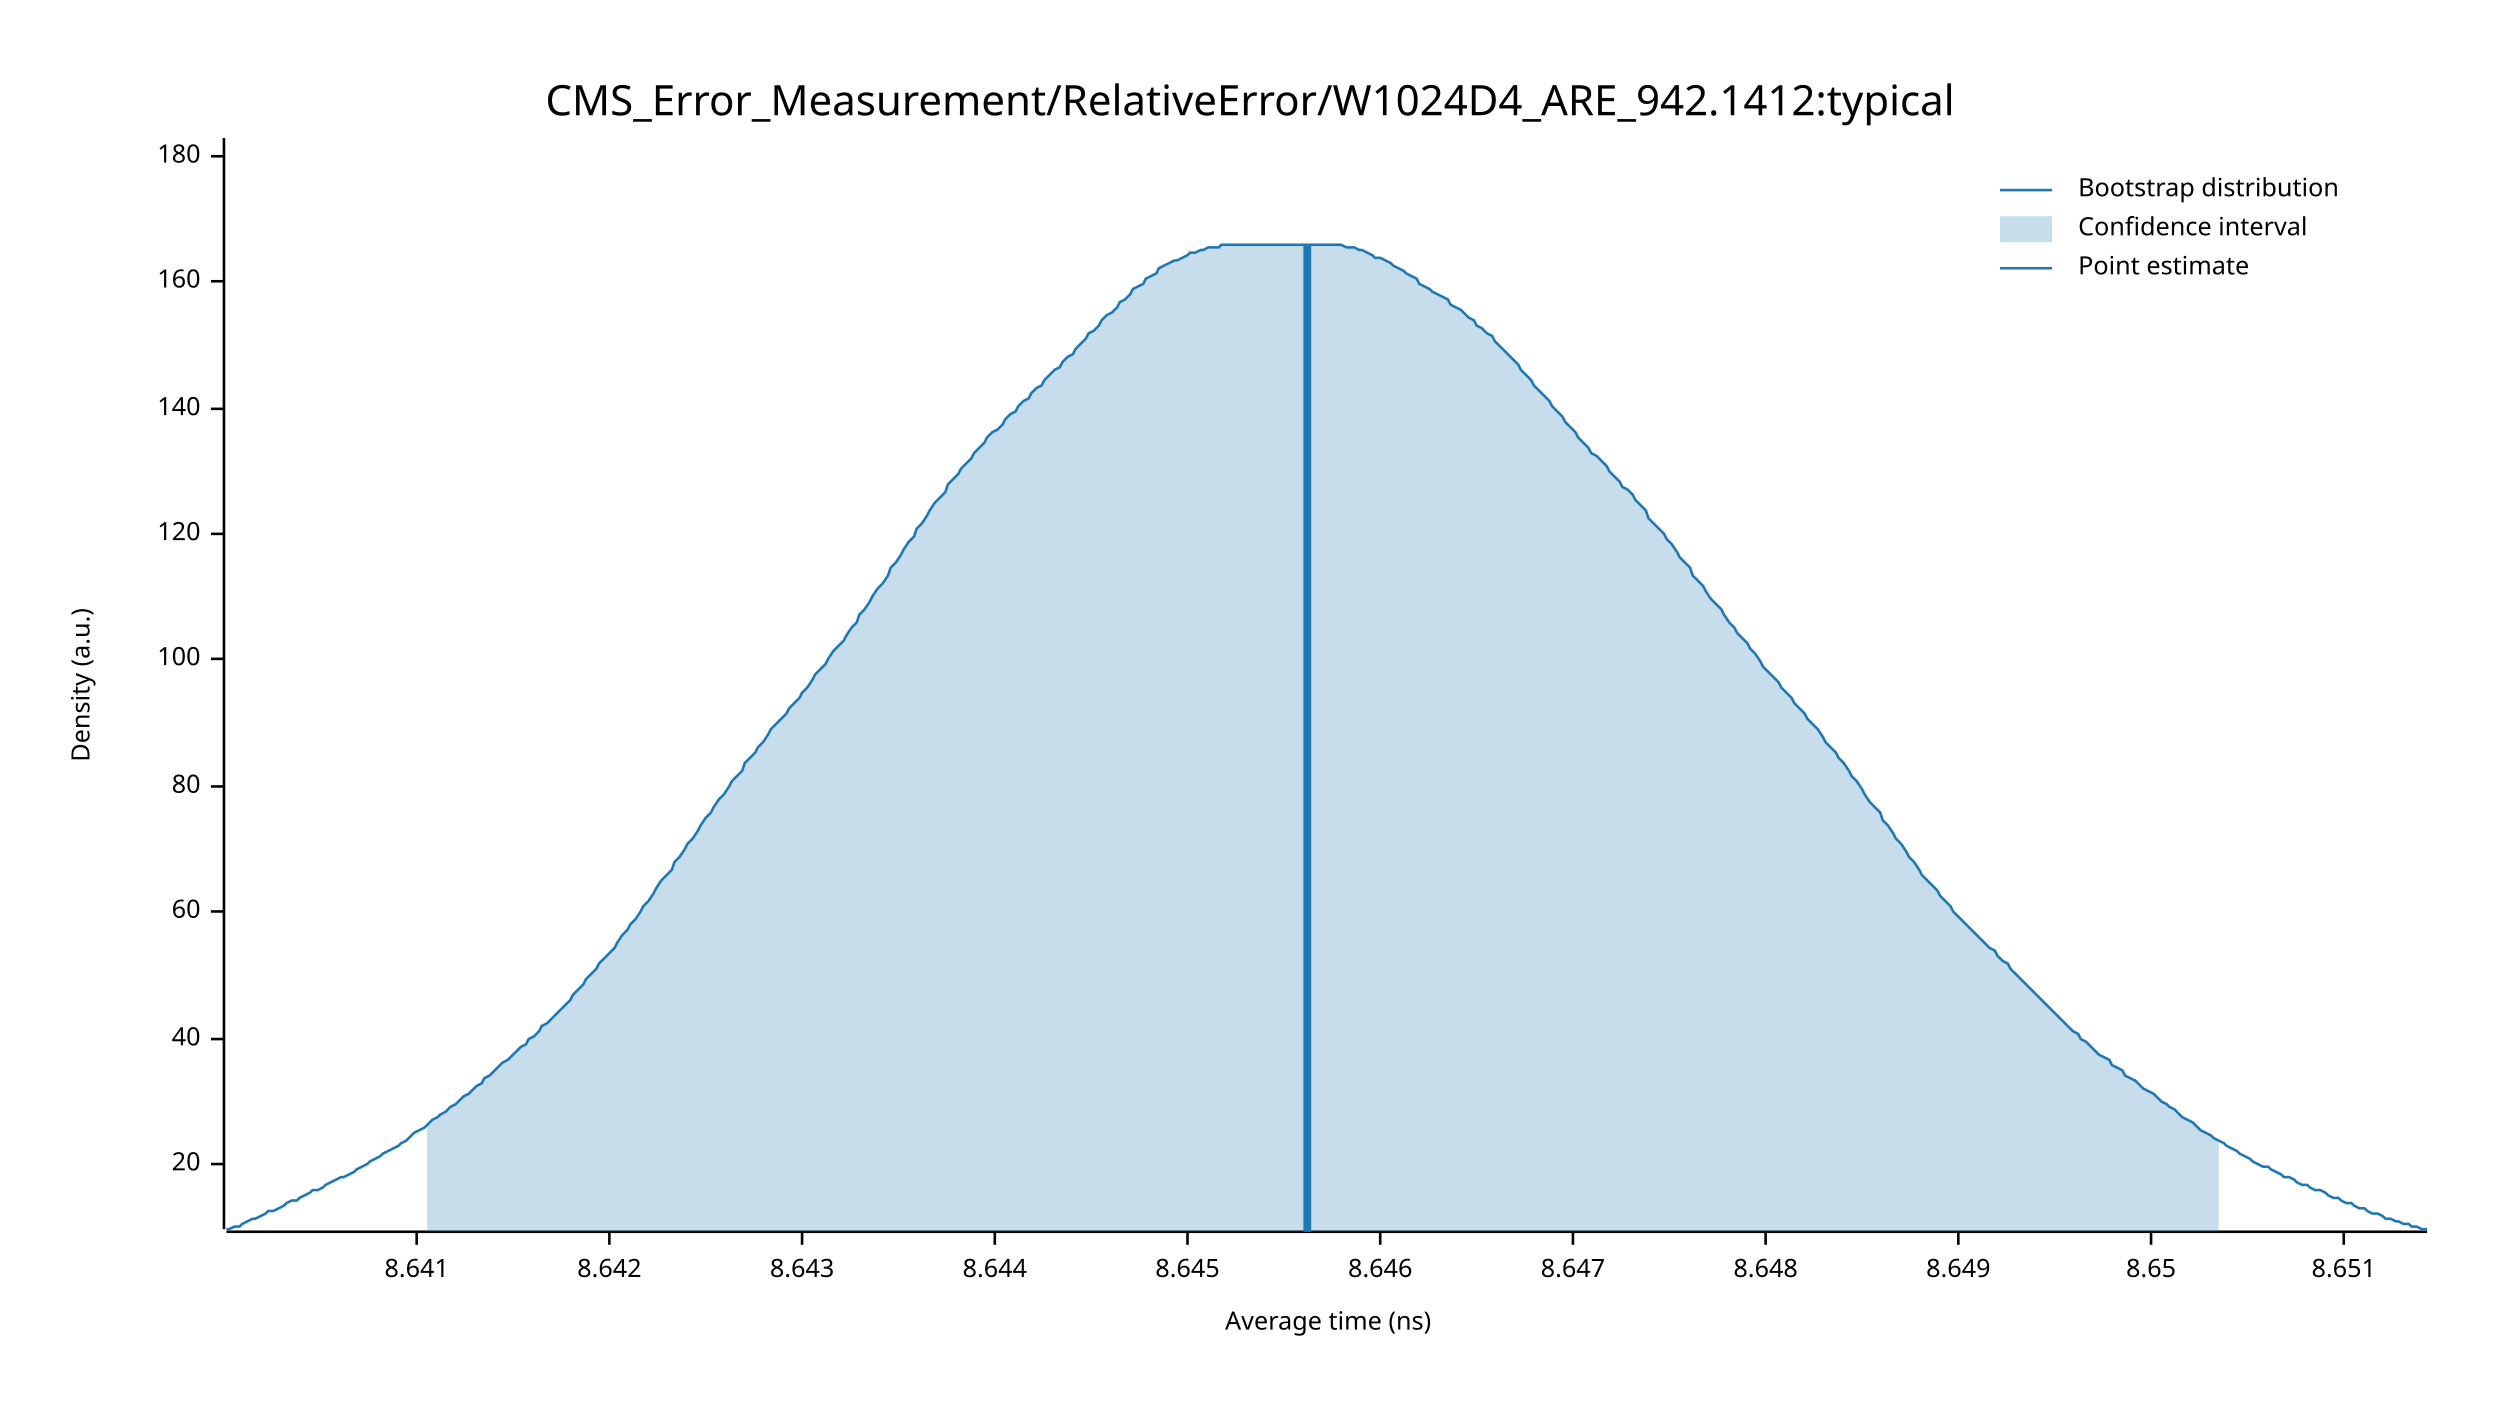
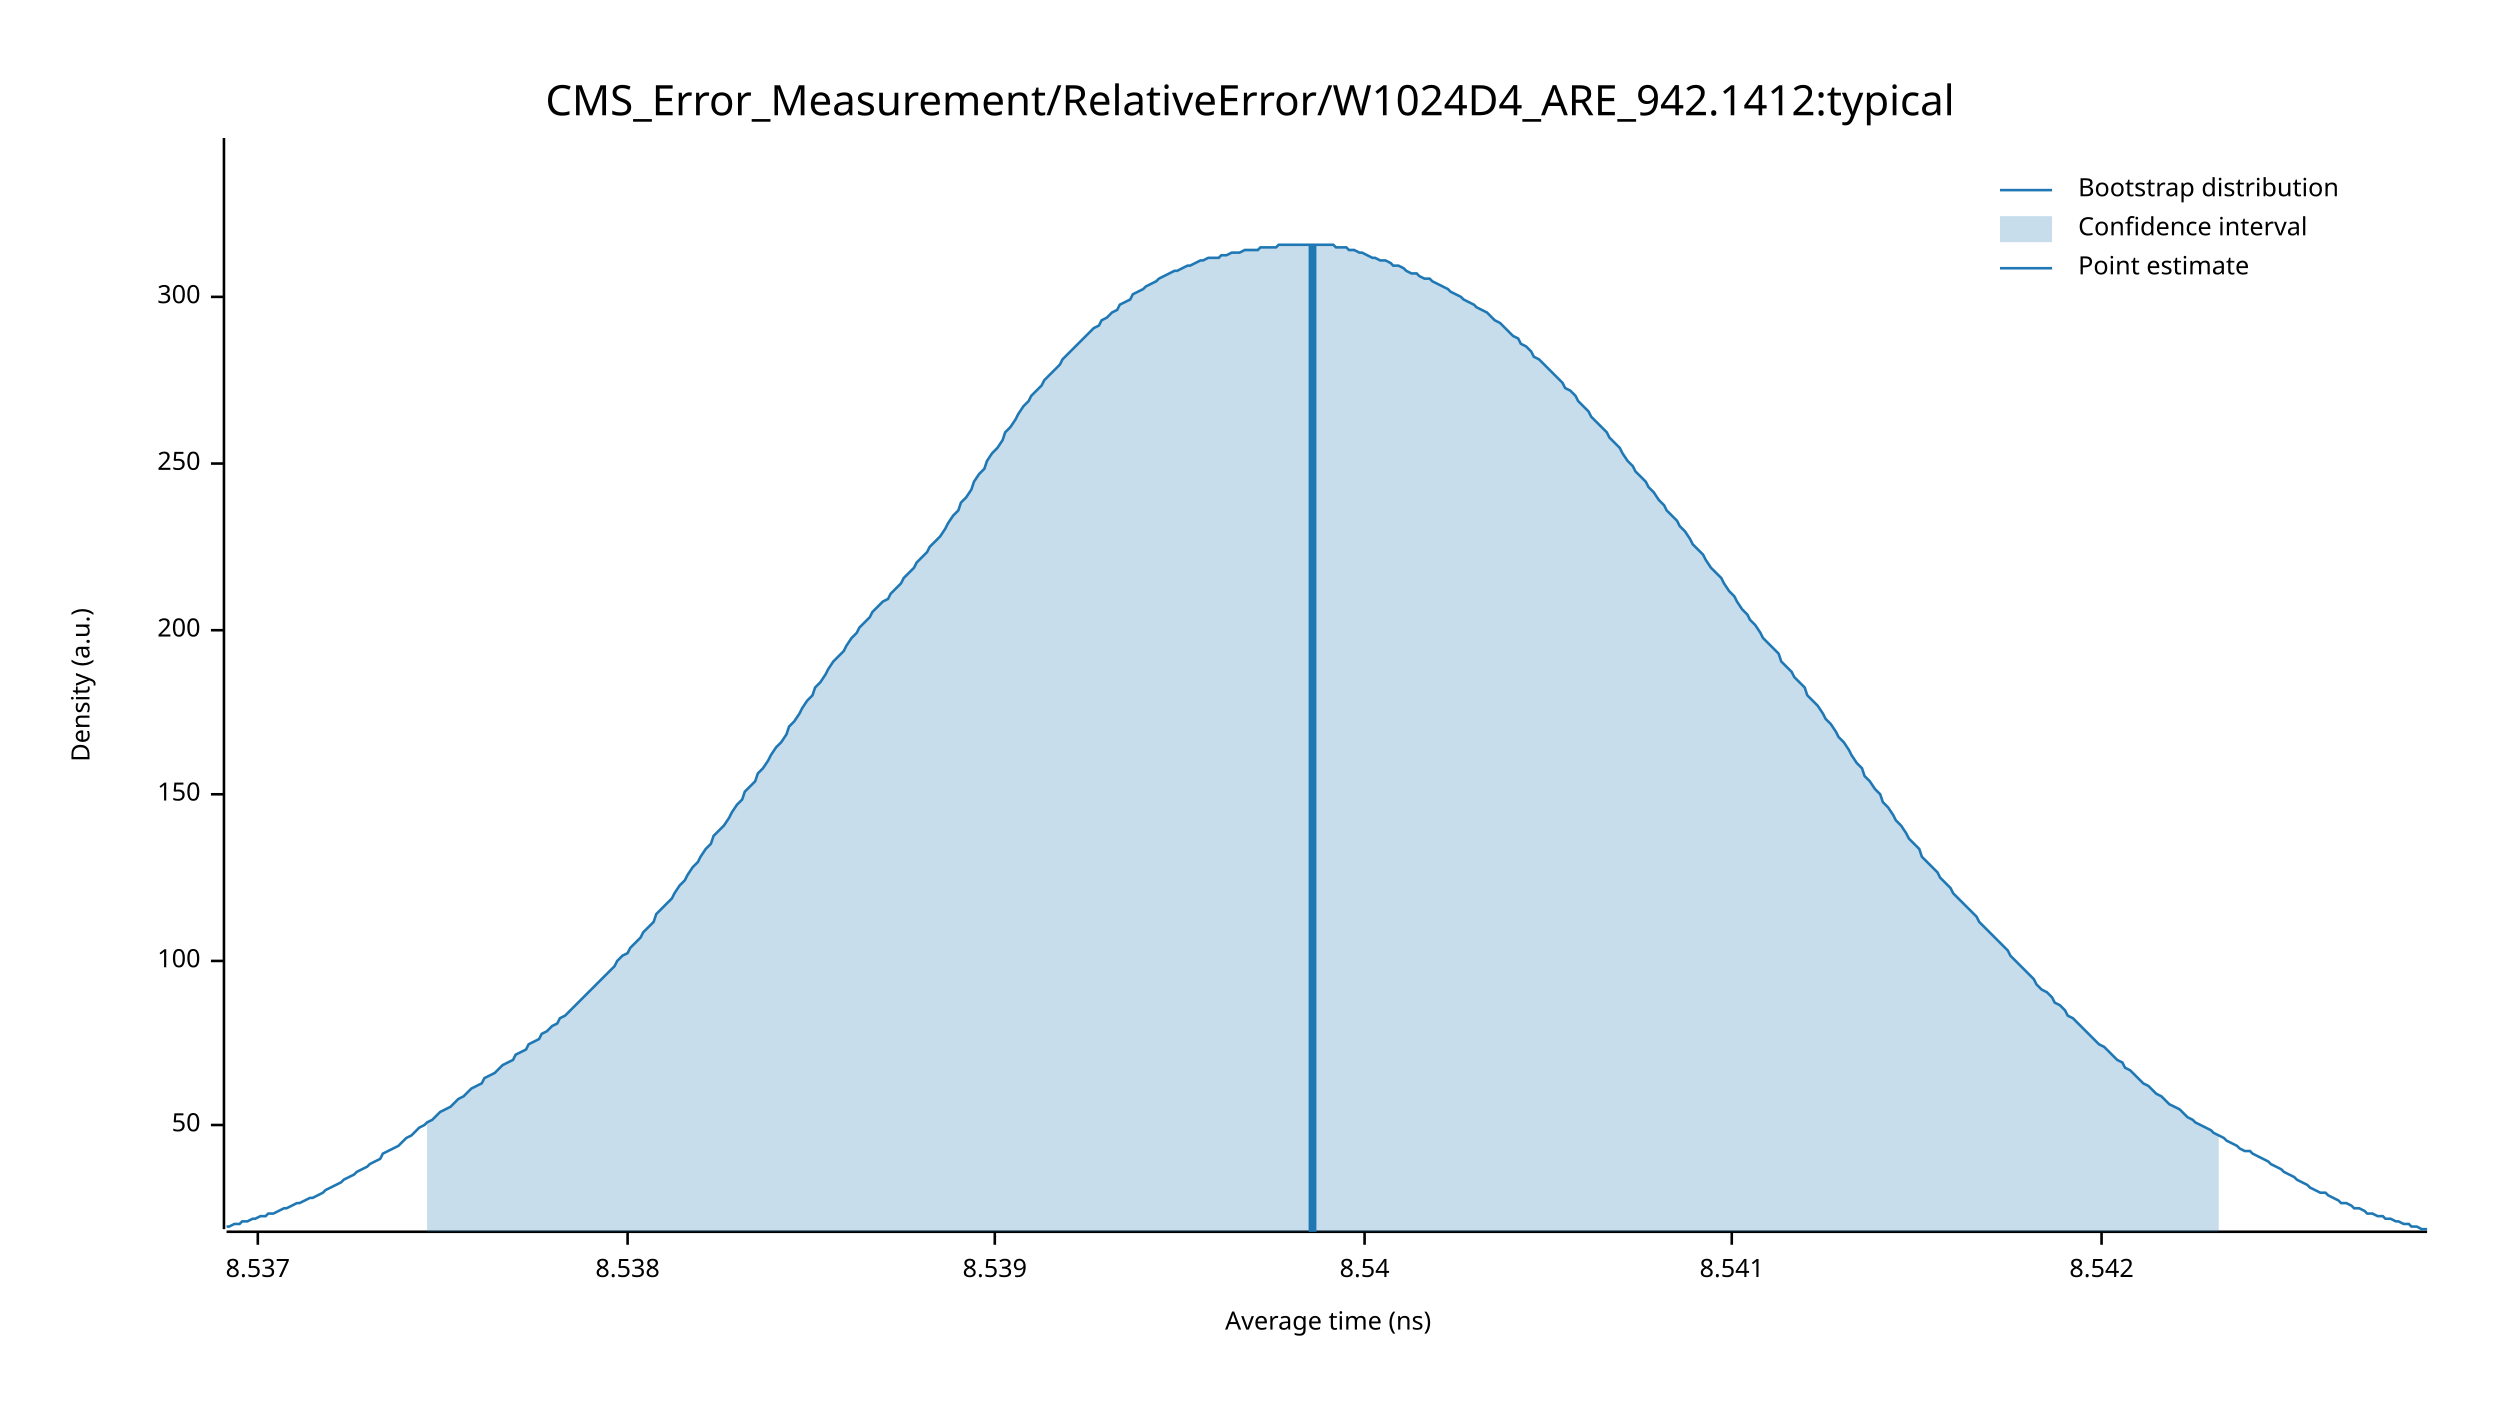
<svg xmlns="http://www.w3.org/2000/svg" width="960" height="540" viewBox="0 0 960 540">
  <text x="480" y="32" dy="0.76em" text-anchor="middle" font-family="sans-serif" font-size="16.129" opacity="1" fill="#000000">
CMS_Error_Measurement/RelativeError/W1024D4_ARE_942.1412:typical
</text>
  <text x="27" y="263" dy="0.76em" text-anchor="middle" font-family="sans-serif" font-size="9.677" opacity="1" fill="#000000" transform="rotate(270, 27, 263)">
Density (a.u.)
</text>
  <text x="510" y="513" dy="-0.5ex" text-anchor="middle" font-family="sans-serif" font-size="9.677" opacity="1" fill="#000000">
Average time (ns)
</text>
  <polyline fill="none" opacity="1" stroke="#000000" stroke-width="1" points="86,53 86,472 " />
-   <text x="77" y="447" dy="0.5ex" text-anchor="end" font-family="sans-serif" font-size="9.677" opacity="1" fill="#000000">
- 20
+   <text x="77" y="432" dy="0.5ex" text-anchor="end" font-family="sans-serif" font-size="9.677" opacity="1" fill="#000000">
+ 50
</text>
-   <polyline fill="none" opacity="1" stroke="#000000" stroke-width="1" points="81,447 86,447 " />
-   <text x="77" y="399" dy="0.5ex" text-anchor="end" font-family="sans-serif" font-size="9.677" opacity="1" fill="#000000">
- 40
- </text>
-   <polyline fill="none" opacity="1" stroke="#000000" stroke-width="1" points="81,399 86,399 " />
-   <text x="77" y="350" dy="0.5ex" text-anchor="end" font-family="sans-serif" font-size="9.677" opacity="1" fill="#000000">
- 60
- </text>
-   <polyline fill="none" opacity="1" stroke="#000000" stroke-width="1" points="81,350 86,350 " />
-   <text x="77" y="302" dy="0.5ex" text-anchor="end" font-family="sans-serif" font-size="9.677" opacity="1" fill="#000000">
- 80
- </text>
-   <polyline fill="none" opacity="1" stroke="#000000" stroke-width="1" points="81,302 86,302 " />
-   <text x="77" y="253" dy="0.5ex" text-anchor="end" font-family="sans-serif" font-size="9.677" opacity="1" fill="#000000">
+   <polyline fill="none" opacity="1" stroke="#000000" stroke-width="1" points="81,432 86,432 " />
+   <text x="77" y="369" dy="0.5ex" text-anchor="end" font-family="sans-serif" font-size="9.677" opacity="1" fill="#000000">
100
</text>
-   <polyline fill="none" opacity="1" stroke="#000000" stroke-width="1" points="81,253 86,253 " />
-   <text x="77" y="205" dy="0.5ex" text-anchor="end" font-family="sans-serif" font-size="9.677" opacity="1" fill="#000000">
- 120
+   <polyline fill="none" opacity="1" stroke="#000000" stroke-width="1" points="81,369 86,369 " />
+   <text x="77" y="305" dy="0.5ex" text-anchor="end" font-family="sans-serif" font-size="9.677" opacity="1" fill="#000000">
+ 150
</text>
-   <polyline fill="none" opacity="1" stroke="#000000" stroke-width="1" points="81,205 86,205 " />
-   <text x="77" y="157" dy="0.5ex" text-anchor="end" font-family="sans-serif" font-size="9.677" opacity="1" fill="#000000">
- 140
+   <polyline fill="none" opacity="1" stroke="#000000" stroke-width="1" points="81,305 86,305 " />
+   <text x="77" y="242" dy="0.5ex" text-anchor="end" font-family="sans-serif" font-size="9.677" opacity="1" fill="#000000">
+ 200
</text>
-   <polyline fill="none" opacity="1" stroke="#000000" stroke-width="1" points="81,157 86,157 " />
-   <text x="77" y="108" dy="0.5ex" text-anchor="end" font-family="sans-serif" font-size="9.677" opacity="1" fill="#000000">
- 160
+   <polyline fill="none" opacity="1" stroke="#000000" stroke-width="1" points="81,242 86,242 " />
+   <text x="77" y="178" dy="0.5ex" text-anchor="end" font-family="sans-serif" font-size="9.677" opacity="1" fill="#000000">
+ 250
</text>
-   <polyline fill="none" opacity="1" stroke="#000000" stroke-width="1" points="81,108 86,108 " />
-   <text x="77" y="60" dy="0.5ex" text-anchor="end" font-family="sans-serif" font-size="9.677" opacity="1" fill="#000000">
- 180
+   <polyline fill="none" opacity="1" stroke="#000000" stroke-width="1" points="81,178 86,178 " />
+   <text x="77" y="114" dy="0.5ex" text-anchor="end" font-family="sans-serif" font-size="9.677" opacity="1" fill="#000000">
+ 300
</text>
-   <polyline fill="none" opacity="1" stroke="#000000" stroke-width="1" points="81,60 86,60 " />
+   <polyline fill="none" opacity="1" stroke="#000000" stroke-width="1" points="81,114 86,114 " />
  <polyline fill="none" opacity="1" stroke="#000000" stroke-width="1" points="87,473 932,473 " />
-   <text x="160" y="483" dy="0.76em" text-anchor="middle" font-family="sans-serif" font-size="9.677" opacity="1" fill="#000000">
- 8.641
+   <text x="99" y="483" dy="0.76em" text-anchor="middle" font-family="sans-serif" font-size="9.677" opacity="1" fill="#000000">
+ 8.537
</text>
-   <polyline fill="none" opacity="1" stroke="#000000" stroke-width="1" points="160,473 160,478 " />
-   <text x="234" y="483" dy="0.76em" text-anchor="middle" font-family="sans-serif" font-size="9.677" opacity="1" fill="#000000">
- 8.642
+   <polyline fill="none" opacity="1" stroke="#000000" stroke-width="1" points="99,473 99,478 " />
+   <text x="241" y="483" dy="0.76em" text-anchor="middle" font-family="sans-serif" font-size="9.677" opacity="1" fill="#000000">
+ 8.538
</text>
-   <polyline fill="none" opacity="1" stroke="#000000" stroke-width="1" points="234,473 234,478 " />
-   <text x="308" y="483" dy="0.76em" text-anchor="middle" font-family="sans-serif" font-size="9.677" opacity="1" fill="#000000">
- 8.643
- </text>
-   <polyline fill="none" opacity="1" stroke="#000000" stroke-width="1" points="308,473 308,478 " />
+   <polyline fill="none" opacity="1" stroke="#000000" stroke-width="1" points="241,473 241,478 " />
  <text x="382" y="483" dy="0.76em" text-anchor="middle" font-family="sans-serif" font-size="9.677" opacity="1" fill="#000000">
- 8.644
+ 8.539
</text>
  <polyline fill="none" opacity="1" stroke="#000000" stroke-width="1" points="382,473 382,478 " />
-   <text x="456" y="483" dy="0.76em" text-anchor="middle" font-family="sans-serif" font-size="9.677" opacity="1" fill="#000000">
- 8.645
+   <text x="524" y="483" dy="0.76em" text-anchor="middle" font-family="sans-serif" font-size="9.677" opacity="1" fill="#000000">
+ 8.54
</text>
-   <polyline fill="none" opacity="1" stroke="#000000" stroke-width="1" points="456,473 456,478 " />
-   <text x="530" y="483" dy="0.76em" text-anchor="middle" font-family="sans-serif" font-size="9.677" opacity="1" fill="#000000">
- 8.646
+   <polyline fill="none" opacity="1" stroke="#000000" stroke-width="1" points="524,473 524,478 " />
+   <text x="665" y="483" dy="0.76em" text-anchor="middle" font-family="sans-serif" font-size="9.677" opacity="1" fill="#000000">
+ 8.541
</text>
-   <polyline fill="none" opacity="1" stroke="#000000" stroke-width="1" points="530,473 530,478 " />
-   <text x="604" y="483" dy="0.76em" text-anchor="middle" font-family="sans-serif" font-size="9.677" opacity="1" fill="#000000">
- 8.647
+   <polyline fill="none" opacity="1" stroke="#000000" stroke-width="1" points="665,473 665,478 " />
+   <text x="807" y="483" dy="0.76em" text-anchor="middle" font-family="sans-serif" font-size="9.677" opacity="1" fill="#000000">
+ 8.542
</text>
-   <polyline fill="none" opacity="1" stroke="#000000" stroke-width="1" points="604,473 604,478 " />
-   <text x="678" y="483" dy="0.76em" text-anchor="middle" font-family="sans-serif" font-size="9.677" opacity="1" fill="#000000">
- 8.648
- </text>
-   <polyline fill="none" opacity="1" stroke="#000000" stroke-width="1" points="678,473 678,478 " />
-   <text x="752" y="483" dy="0.76em" text-anchor="middle" font-family="sans-serif" font-size="9.677" opacity="1" fill="#000000">
- 8.649
- </text>
-   <polyline fill="none" opacity="1" stroke="#000000" stroke-width="1" points="752,473 752,478 " />
-   <text x="826" y="483" dy="0.76em" text-anchor="middle" font-family="sans-serif" font-size="9.677" opacity="1" fill="#000000">
- 8.65
- </text>
-   <polyline fill="none" opacity="1" stroke="#000000" stroke-width="1" points="826,473 826,478 " />
-   <text x="900" y="483" dy="0.76em" text-anchor="middle" font-family="sans-serif" font-size="9.677" opacity="1" fill="#000000">
- 8.651
- </text>
-   <polyline fill="none" opacity="1" stroke="#000000" stroke-width="1" points="900,473 900,478 " />
-   <polyline fill="none" opacity="1" stroke="#1F78B4" stroke-width="1" points="87,472 88,472 90,471 92,471 93,470 95,469 97,468 98,468 100,467 102,466 103,465 105,465 107,464 109,463 110,462 112,461 114,461 115,460 117,459 119,458 120,457 122,457 124,456 125,455 127,454 129,453 131,452 132,452 134,451 136,450 137,449 139,448 141,447 142,446 144,445 146,444 147,443 149,442 151,441 153,440 154,439 156,438 158,436 159,435 161,434 163,433 164,432 166,430 168,429 169,428 171,427 173,425 175,424 176,423 178,421 180,420 181,419 183,417 185,416 186,414 188,413 190,411 191,410 193,408 195,407 197,405 198,404 200,402 202,401 203,399 205,398 207,396 208,394 210,393 212,391 214,389 215,388 217,386 219,384 220,382 222,380 224,378 225,376 227,374 229,372 230,370 232,368 234,366 236,364 237,362 239,359 241,357 242,355 244,353 246,350 247,348 249,346 251,343 252,341 254,338 256,336 258,334 259,331 261,329 263,326 264,324 266,322 268,319 269,317 271,314 273,312 274,310 276,307 278,305 280,302 281,300 283,298 285,296 286,293 288,291 290,289 291,287 293,285 295,282 296,280 298,278 300,276 302,274 303,272 305,270 307,268 308,266 310,264 312,261 313,259 315,257 317,255 318,253 320,250 322,248 324,246 325,244 327,241 329,239 330,236 332,234 334,231 335,229 337,226 339,224 341,221 342,218 344,216 346,213 347,211 349,208 351,206 352,203 354,201 356,198 357,196 359,193 361,191 363,189 364,186 366,184 368,182 369,180 371,178 373,176 374,174 376,172 378,170 379,168 381,166 383,165 385,163 386,161 388,159 390,158 391,156 393,154 395,153 396,151 398,149 400,148 401,146 403,144 405,142 407,141 408,139 410,137 412,136 413,134 415,132 417,130 418,128 420,127 422,125 423,123 425,121 427,120 429,118 430,116 432,115 434,113 435,111 437,110 439,109 440,107 442,106 444,105 445,103 447,102 449,101 451,100 452,100 454,99 456,98 457,97 459,97 461,96 462,96 464,95 466,95 468,95 469,94 471,94 473,94 474,94 476,94 478,94 479,94 481,94 483,94 484,94 486,94 488,94 490,94 491,94 493,94 495,94 496,94 498,94 500,94 501,94 503,94 505,94 506,94 508,94 510,94 512,94 513,94 515,94 517,95 518,95 520,95 522,96 523,96 525,97 527,98 528,99 530,99 532,100 534,101 535,102 537,103 539,104 540,105 542,106 544,107 545,109 547,110 549,111 550,112 552,113 554,114 556,115 557,117 559,118 561,119 562,120 564,122 566,123 567,125 569,126 571,128 573,129 574,131 576,133 578,135 579,136 581,138 583,140 584,142 586,144 588,146 589,148 591,150 593,152 595,154 596,156 598,158 600,160 601,162 603,164 605,166 606,168 608,170 610,172 611,174 613,175 615,177 617,179 618,181 620,183 622,185 623,187 625,188 627,190 628,192 630,194 632,196 633,199 635,201 637,203 639,205 640,207 642,209 644,212 645,214 647,216 649,218 650,221 652,223 654,225 655,227 657,230 659,232 661,234 662,236 664,239 666,241 667,243 669,245 671,247 672,249 674,251 676,254 677,256 679,258 681,260 683,262 684,264 686,266 688,268 689,270 691,272 693,274 694,276 696,278 698,280 700,283 701,285 703,287 705,289 706,291 708,293 710,296 711,298 713,300 715,303 716,305 718,308 720,310 722,312 723,315 725,317 727,320 728,322 730,324 732,327 733,329 735,331 737,334 738,336 740,338 742,340 744,342 745,344 747,346 749,348 750,350 752,352 754,354 755,355 757,357 759,359 760,360 762,362 764,364 766,365 767,367 769,369 771,370 772,372 774,374 776,376 777,377 779,379 781,381 782,382 784,384 786,386 788,388 789,389 791,391 793,393 794,394 796,396 798,397 799,399 801,400 803,402 804,403 806,405 808,406 810,407 811,409 813,410 815,411 816,413 818,414 820,415 821,416 823,418 825,419 827,420 828,421 830,423 832,424 833,425 835,426 837,428 838,429 840,430 842,431 843,432 845,434 847,435 849,436 850,437 852,438 854,439 855,440 857,441 859,442 860,443 862,444 864,445 865,446 867,447 869,448 871,448 872,449 874,450 876,451 877,452 879,452 881,453 882,454 884,455 886,455 887,456 889,457 891,457 893,458 894,459 896,460 898,460 899,461 901,462 903,462 904,463 906,464 908,464 909,465 911,466 913,466 915,467 916,468 918,468 920,469 921,469 923,470 925,470 926,471 928,471 930,472 932,472 " />
-   <polygon opacity="0.25" fill="#1F78B4" points="164,432 166,430 168,429 169,428 171,427 173,425 175,424 176,423 178,421 180,420 181,419 183,417 185,416 186,414 188,413 190,411 191,410 193,408 195,407 197,405 198,404 200,402 202,401 203,399 205,398 207,396 208,394 210,393 212,391 214,389 215,388 217,386 219,384 220,382 222,380 224,378 225,376 227,374 229,372 230,370 232,368 234,366 236,364 237,362 239,359 241,357 242,355 244,353 246,350 247,348 249,346 251,343 252,341 254,338 256,336 258,334 259,331 261,329 263,326 264,324 266,322 268,319 269,317 271,314 273,312 274,310 276,307 278,305 280,302 281,300 283,298 285,296 286,293 288,291 290,289 291,287 293,285 295,282 296,280 298,278 300,276 302,274 303,272 305,270 307,268 308,266 310,264 312,261 313,259 315,257 317,255 318,253 320,250 322,248 324,246 325,244 327,241 329,239 330,236 332,234 334,231 335,229 337,226 339,224 341,221 342,218 344,216 346,213 347,211 349,208 351,206 352,203 354,201 356,198 357,196 359,193 361,191 363,189 364,186 366,184 368,182 369,180 371,178 373,176 374,174 376,172 378,170 379,168 381,166 383,165 385,163 386,161 388,159 390,158 391,156 393,154 395,153 396,151 398,149 400,148 401,146 403,144 405,142 407,141 408,139 410,137 412,136 413,134 415,132 417,130 418,128 420,127 422,125 423,123 425,121 427,120 429,118 430,116 432,115 434,113 435,111 437,110 439,109 440,107 442,106 444,105 445,103 447,102 449,101 451,100 452,100 454,99 456,98 457,97 459,97 461,96 462,96 464,95 466,95 468,95 469,94 471,94 473,94 474,94 476,94 478,94 479,94 481,94 483,94 484,94 486,94 488,94 490,94 491,94 493,94 495,94 496,94 498,94 500,94 501,94 503,94 505,94 506,94 508,94 510,94 512,94 513,94 515,94 517,95 518,95 520,95 522,96 523,96 525,97 527,98 528,99 530,99 532,100 534,101 535,102 537,103 539,104 540,105 542,106 544,107 545,109 547,110 549,111 550,112 552,113 554,114 556,115 557,117 559,118 561,119 562,120 564,122 566,123 567,125 569,126 571,128 573,129 574,131 576,133 578,135 579,136 581,138 583,140 584,142 586,144 588,146 589,148 591,150 593,152 595,154 596,156 598,158 600,160 601,162 603,164 605,166 606,168 608,170 610,172 611,174 613,175 615,177 617,179 618,181 620,183 622,185 623,187 625,188 627,190 628,192 630,194 632,196 633,199 635,201 637,203 639,205 640,207 642,209 644,212 645,214 647,216 649,218 650,221 652,223 654,225 655,227 657,230 659,232 661,234 662,236 664,239 666,241 667,243 669,245 671,247 672,249 674,251 676,254 677,256 679,258 681,260 683,262 684,264 686,266 688,268 689,270 691,272 693,274 694,276 696,278 698,280 700,283 701,285 703,287 705,289 706,291 708,293 710,296 711,298 713,300 715,303 716,305 718,308 720,310 722,312 723,315 725,317 727,320 728,322 730,324 732,327 733,329 735,331 737,334 738,336 740,338 742,340 744,342 745,344 747,346 749,348 750,350 752,352 754,354 755,355 757,357 759,359 760,360 762,362 764,364 766,365 767,367 769,369 771,370 772,372 774,374 776,376 777,377 779,379 781,381 782,382 784,384 786,386 788,388 789,389 791,391 793,393 794,394 796,396 798,397 799,399 801,400 803,402 804,403 806,405 808,406 810,407 811,409 813,410 815,411 816,413 818,414 820,415 821,416 823,418 825,419 827,420 828,421 830,423 832,424 833,425 835,426 837,428 838,429 840,430 842,431 843,432 845,434 847,435 849,436 850,437 852,438 852,473 164,473 " />
-   <polyline fill="none" opacity="1" stroke="#1F78B4" stroke-width="3" points="502,473 502,94 " />
+   <polyline fill="none" opacity="1" stroke="#000000" stroke-width="1" points="807,473 807,478 " />
+   <polyline fill="none" opacity="1" stroke="#1F78B4" stroke-width="1" points="87,471 88,471 90,470 92,470 93,469 95,469 97,468 98,468 100,467 102,467 103,466 105,466 107,465 109,464 110,464 112,463 114,462 115,462 117,461 119,460 120,460 122,459 124,458 125,457 127,456 129,455 131,454 132,453 134,452 136,451 137,450 139,449 141,448 142,447 144,446 146,445 147,443 149,442 151,441 153,440 154,439 156,437 158,436 159,435 161,433 163,432 164,431 166,430 168,428 169,427 171,426 173,425 175,423 176,422 178,421 180,419 181,418 183,417 185,416 186,414 188,413 190,412 191,411 193,409 195,408 197,407 198,405 200,404 202,403 203,401 205,400 207,399 208,397 210,396 212,394 214,393 215,391 217,390 219,388 220,387 222,385 224,383 225,382 227,380 229,378 230,377 232,375 234,373 236,371 237,369 239,367 241,366 242,364 244,362 246,360 247,358 249,356 251,354 252,351 254,349 256,347 258,345 259,343 261,340 263,338 264,336 266,333 268,331 269,329 271,326 273,324 274,321 276,319 278,317 280,314 281,312 283,309 285,307 286,304 288,302 290,300 291,297 293,295 295,292 296,290 298,287 300,285 302,282 303,279 305,277 307,274 308,272 310,269 312,267 313,264 315,262 317,259 318,257 320,254 322,252 324,250 325,248 327,245 329,243 330,241 332,239 334,237 335,235 337,233 339,231 341,230 342,228 344,226 346,224 347,222 349,220 351,218 352,216 354,214 356,212 357,210 359,208 361,206 363,203 364,201 366,198 368,196 369,193 371,191 373,188 374,185 376,182 378,180 379,177 381,174 383,172 385,169 386,166 388,164 390,161 391,159 393,156 395,154 396,152 398,150 400,148 401,146 403,144 405,142 407,140 408,138 410,136 412,134 413,133 415,131 417,129 418,128 420,126 422,125 423,123 425,122 427,120 429,119 430,117 432,116 434,115 435,113 437,112 439,111 440,110 442,109 444,108 445,107 447,106 449,105 451,104 452,104 454,103 456,102 457,102 459,101 461,100 462,100 464,99 466,99 468,99 469,98 471,98 473,97 474,97 476,97 478,96 479,96 481,96 483,96 484,95 486,95 488,95 490,95 491,94 493,94 495,94 496,94 498,94 500,94 501,94 503,94 505,94 506,94 508,94 510,94 512,94 513,95 515,95 517,95 518,96 520,96 522,97 523,97 525,98 527,99 528,99 530,100 532,100 534,101 535,102 537,102 539,103 540,104 542,105 544,105 545,106 547,107 549,107 550,108 552,109 554,110 556,111 557,112 559,113 561,114 562,115 564,116 566,117 567,118 569,119 571,120 573,122 574,123 576,124 578,126 579,127 581,129 583,130 584,132 586,133 588,135 589,137 591,138 593,140 595,142 596,143 598,145 600,147 601,149 603,150 605,152 606,154 608,156 610,158 611,160 613,162 615,164 617,166 618,168 620,170 622,172 623,174 625,177 627,179 628,181 630,183 632,185 633,187 635,189 637,192 639,194 640,196 642,198 644,200 645,202 647,204 649,207 650,209 652,211 654,213 655,215 657,218 659,220 661,222 662,224 664,227 666,229 667,231 669,234 671,236 672,238 674,240 676,243 677,245 679,247 681,249 683,251 684,254 686,256 688,258 689,260 691,262 693,264 694,267 696,269 698,271 700,274 701,276 703,278 705,281 706,283 708,285 710,288 711,290 713,293 715,295 716,298 718,300 720,303 722,305 723,308 725,310 727,313 728,315 730,317 732,320 733,322 735,324 737,326 738,329 740,331 742,333 744,335 745,337 747,339 749,341 750,343 752,345 754,347 755,348 757,350 759,352 760,354 762,356 764,358 766,360 767,361 769,363 771,365 772,367 774,369 776,371 777,372 779,374 781,376 782,378 784,380 786,381 788,383 789,385 791,386 793,388 794,390 796,391 798,393 799,394 801,396 803,398 804,399 806,401 808,402 810,404 811,405 813,407 815,408 816,410 818,411 820,413 821,414 823,416 825,417 827,419 828,420 830,421 832,423 833,424 835,425 837,426 838,427 840,429 842,430 843,431 845,432 847,433 849,434 850,435 852,436 854,437 855,438 857,439 859,440 860,441 862,442 864,442 865,443 867,444 869,445 871,446 872,447 874,448 876,449 877,450 879,451 881,452 882,453 884,454 886,455 887,456 889,457 891,458 893,458 894,459 896,460 898,461 899,462 901,462 903,463 904,464 906,464 908,465 909,466 911,466 913,467 915,467 916,468 918,468 920,469 921,469 923,470 925,470 926,471 928,471 930,472 932,472 " />
+   <polygon opacity="0.25" fill="#1F78B4" points="164,431 166,430 168,428 169,427 171,426 173,425 175,423 176,422 178,421 180,419 181,418 183,417 185,416 186,414 188,413 190,412 191,411 193,409 195,408 197,407 198,405 200,404 202,403 203,401 205,400 207,399 208,397 210,396 212,394 214,393 215,391 217,390 219,388 220,387 222,385 224,383 225,382 227,380 229,378 230,377 232,375 234,373 236,371 237,369 239,367 241,366 242,364 244,362 246,360 247,358 249,356 251,354 252,351 254,349 256,347 258,345 259,343 261,340 263,338 264,336 266,333 268,331 269,329 271,326 273,324 274,321 276,319 278,317 280,314 281,312 283,309 285,307 286,304 288,302 290,300 291,297 293,295 295,292 296,290 298,287 300,285 302,282 303,279 305,277 307,274 308,272 310,269 312,267 313,264 315,262 317,259 318,257 320,254 322,252 324,250 325,248 327,245 329,243 330,241 332,239 334,237 335,235 337,233 339,231 341,230 342,228 344,226 346,224 347,222 349,220 351,218 352,216 354,214 356,212 357,210 359,208 361,206 363,203 364,201 366,198 368,196 369,193 371,191 373,188 374,185 376,182 378,180 379,177 381,174 383,172 385,169 386,166 388,164 390,161 391,159 393,156 395,154 396,152 398,150 400,148 401,146 403,144 405,142 407,140 408,138 410,136 412,134 413,133 415,131 417,129 418,128 420,126 422,125 423,123 425,122 427,120 429,119 430,117 432,116 434,115 435,113 437,112 439,111 440,110 442,109 444,108 445,107 447,106 449,105 451,104 452,104 454,103 456,102 457,102 459,101 461,100 462,100 464,99 466,99 468,99 469,98 471,98 473,97 474,97 476,97 478,96 479,96 481,96 483,96 484,95 486,95 488,95 490,95 491,94 493,94 495,94 496,94 498,94 500,94 501,94 503,94 505,94 506,94 508,94 510,94 512,94 513,95 515,95 517,95 518,96 520,96 522,97 523,97 525,98 527,99 528,99 530,100 532,100 534,101 535,102 537,102 539,103 540,104 542,105 544,105 545,106 547,107 549,107 550,108 552,109 554,110 556,111 557,112 559,113 561,114 562,115 564,116 566,117 567,118 569,119 571,120 573,122 574,123 576,124 578,126 579,127 581,129 583,130 584,132 586,133 588,135 589,137 591,138 593,140 595,142 596,143 598,145 600,147 601,149 603,150 605,152 606,154 608,156 610,158 611,160 613,162 615,164 617,166 618,168 620,170 622,172 623,174 625,177 627,179 628,181 630,183 632,185 633,187 635,189 637,192 639,194 640,196 642,198 644,200 645,202 647,204 649,207 650,209 652,211 654,213 655,215 657,218 659,220 661,222 662,224 664,227 666,229 667,231 669,234 671,236 672,238 674,240 676,243 677,245 679,247 681,249 683,251 684,254 686,256 688,258 689,260 691,262 693,264 694,267 696,269 698,271 700,274 701,276 703,278 705,281 706,283 708,285 710,288 711,290 713,293 715,295 716,298 718,300 720,303 722,305 723,308 725,310 727,313 728,315 730,317 732,320 733,322 735,324 737,326 738,329 740,331 742,333 744,335 745,337 747,339 749,341 750,343 752,345 754,347 755,348 757,350 759,352 760,354 762,356 764,358 766,360 767,361 769,363 771,365 772,367 774,369 776,371 777,372 779,374 781,376 782,378 784,380 786,381 788,383 789,385 791,386 793,388 794,390 796,391 798,393 799,394 801,396 803,398 804,399 806,401 808,402 810,404 811,405 813,407 815,408 816,410 818,411 820,413 821,414 823,416 825,417 827,419 828,420 830,421 832,423 833,424 835,425 837,426 838,427 840,429 842,430 843,431 845,432 847,433 849,434 850,435 852,436 852,473 164,473 " />
+   <polyline fill="none" opacity="1" stroke="#1F78B4" stroke-width="3" points="504,473 504,94 " />
  <text x="798" y="68" dy="0.76em" text-anchor="start" font-family="sans-serif" font-size="9.677" opacity="1" fill="#000000">
Bootstrap distribution
</text>
  <text x="798" y="83" dy="0.76em" text-anchor="start" font-family="sans-serif" font-size="9.677" opacity="1" fill="#000000">
Confidence interval
</text>
  <text x="798" y="98" dy="0.76em" text-anchor="start" font-family="sans-serif" font-size="9.677" opacity="1" fill="#000000">
Point estimate
</text>
  <polyline fill="none" opacity="1" stroke="#1F78B4" stroke-width="1" points="768,73 788,73 " />
  <rect x="768" y="83" width="20" height="10" opacity="0.25" fill="#1F78B4" stroke="none" />
  <polyline fill="none" opacity="1" stroke="#1F78B4" stroke-width="1" points="768,103 788,103 " />
</svg>
